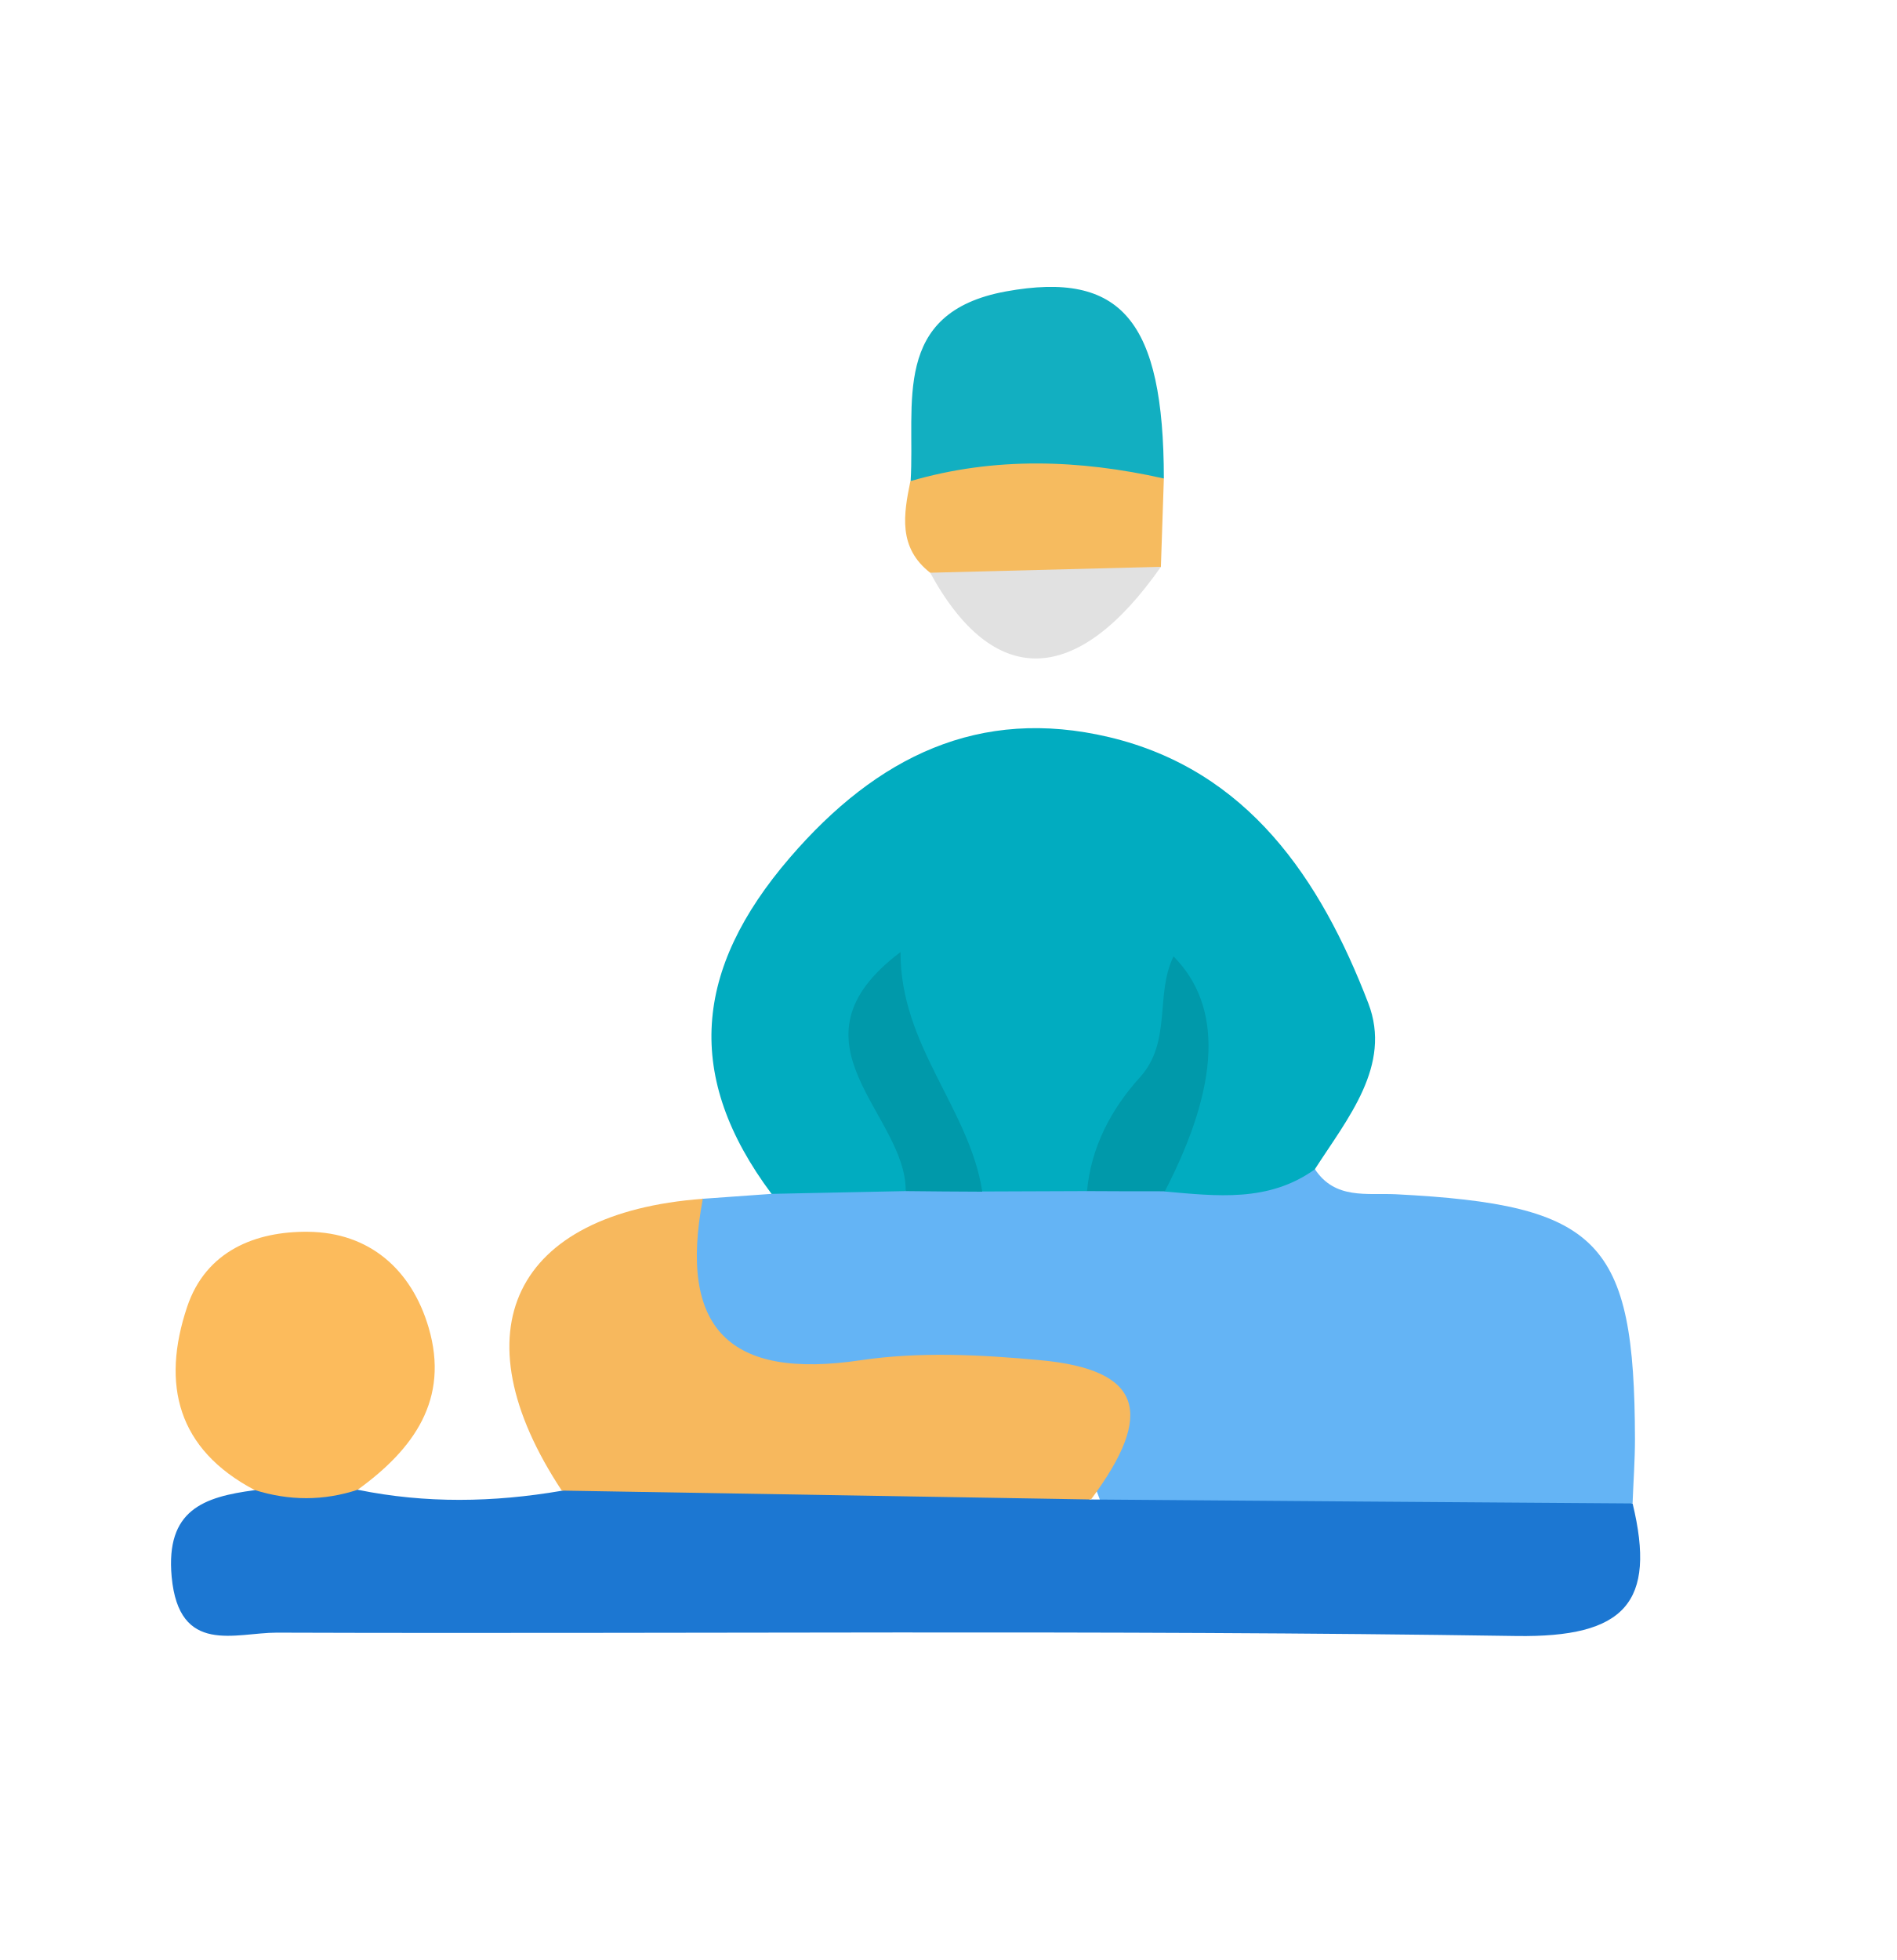
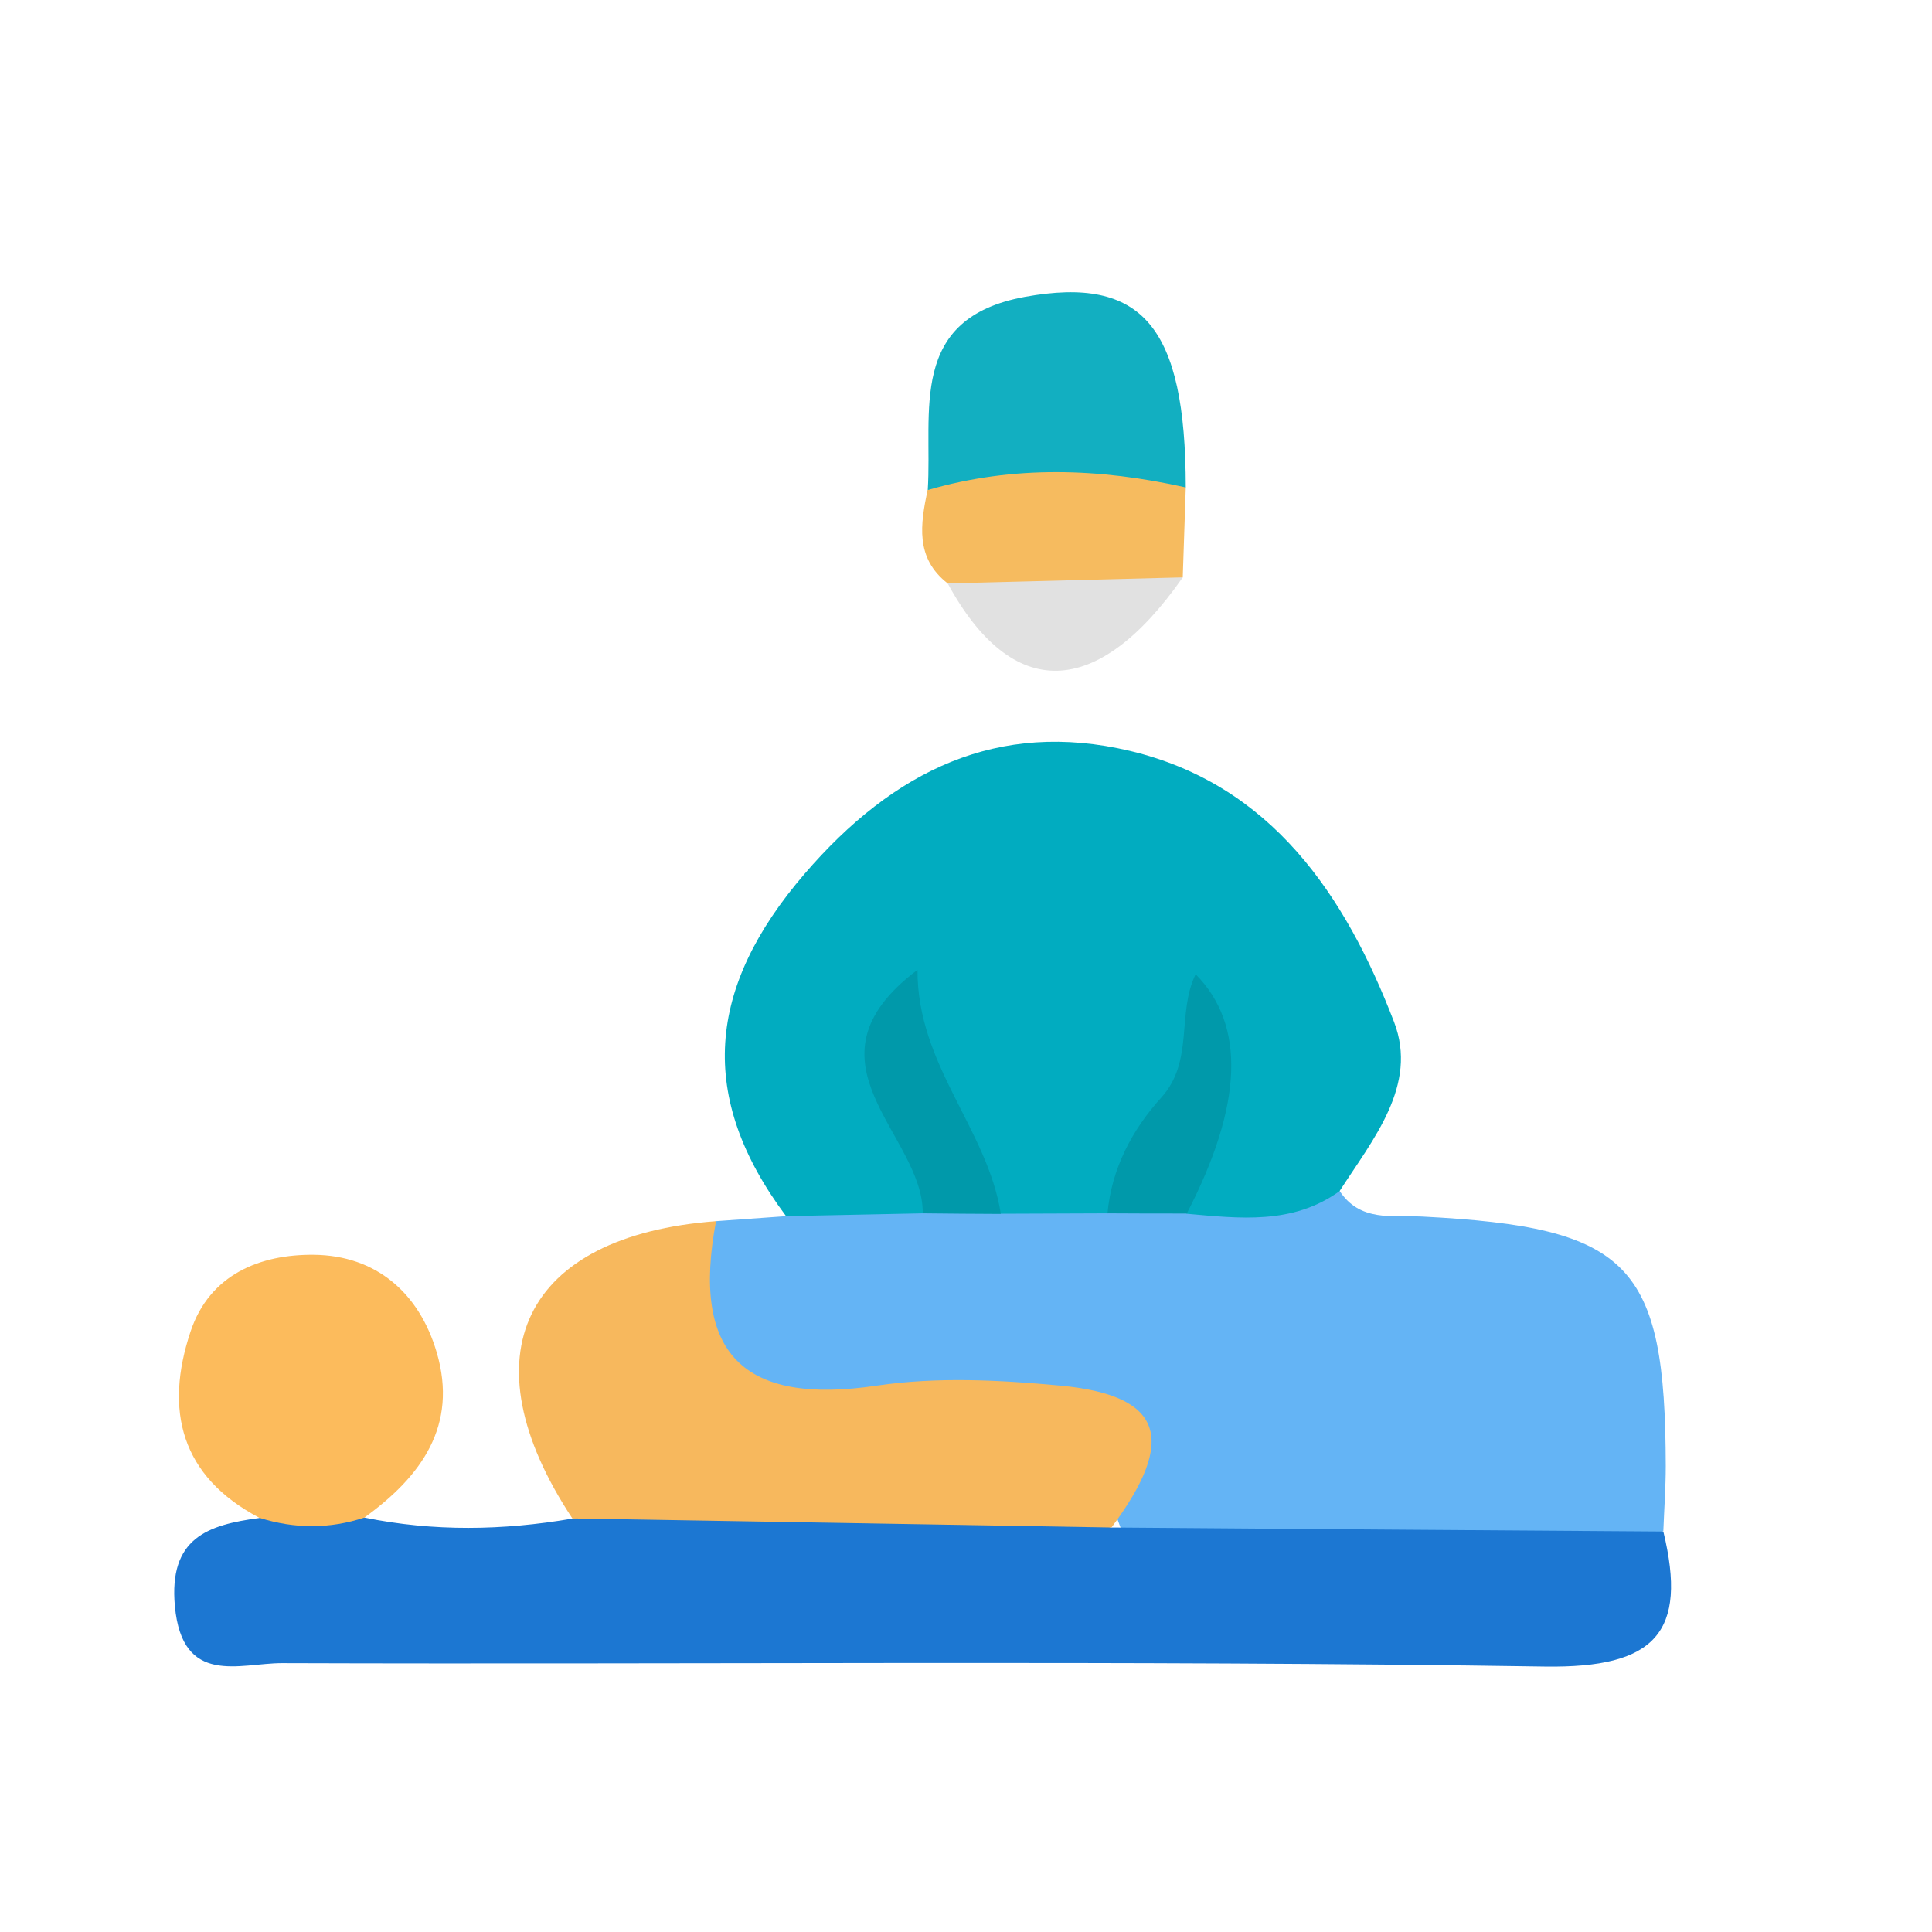
- <svg xmlns="http://www.w3.org/2000/svg" id="Layer_1" data-name="Layer 1" width="96" height="99.21" viewBox="0 0 96 99.21">
+ <svg xmlns="http://www.w3.org/2000/svg" id="Layer_1" data-name="Layer 1" width="96" height="96" viewBox="0 0 96 96">
  <defs>
    <style>
      .cls-1 {
        fill: #fcbb5c;
      }

      .cls-2 {
        fill: #64b4f5;
      }

      .cls-3 {
        fill: #09a;
      }

      .cls-4 {
        fill: #e1e1e1;
      }

      .cls-5 {
        fill: #1c77d2;
      }

      .cls-6 {
        fill: #01acc0;
      }

      .cls-7 {
        fill: #12afc1;
      }

      .cls-8 {
        fill: #f7b85d;
      }

      .cls-9 {
        fill: #f6bb5f;
      }
    </style>
  </defs>
  <path class="cls-2" d="M35.57,60.68l3.49-.25c1.75-1.73,3.99-1.68,6.21-1.73,1.42-.04,2.85-.02,4.27,0,1.72-.03,3.44,0,5.16,.03,1.34,0,2.68-.02,4.02,0,2.6,.3,5.28-.66,7.84,.44,1.02,1.56,2.63,1.21,4.11,1.28,10.31,.53,12.08,2.33,12.1,12.39,0,1.08-.08,2.16-.12,3.24-8.7,3.92-17.65,2.23-26.57,1.18-1.97-8.04-8.25-7.13-14.38-7.21-7.69-.09-9.3-2.82-6.13-9.4Z" />
  <path class="cls-6" d="M45.85,60.29c-2.26,.05-4.53,.09-6.79,.14-4.43-5.93-3.94-11.36,.92-17.01,4.42-5.14,9.61-7.66,16.16-6.11,7.04,1.67,10.72,7.2,13.13,13.47,1.21,3.15-1.05,5.83-2.71,8.41-2.34,1.68-4.98,1.35-7.6,1.12-1.19-2.93,1.63-5.1,1.58-8.22-1.67,3.15-2.9,6.15-5.51,8.2l-5.29,.02c-2.88-2.31-3.94-5.68-5.2-9.21-.43,3.38,3.49,5.82,1.31,9.18Z" />
  <path class="cls-5" d="M55.23,75.9c9.14,.07,18.28,.14,27.42,.2,1.22,5.03-.4,6.79-5.88,6.71-20.91-.32-41.84-.1-62.76-.17-2.1,0-4.95,1.17-5.32-2.83-.31-3.39,1.63-4.04,4.19-4.38,1.74-.97,3.49-.94,5.24-.02,3.43,.7,6.87,.64,10.31,.05,8.97-1.95,17.91-2.56,26.79,.45Z" />
  <path class="cls-8" d="M55.23,75.9c-8.93-.15-17.86-.3-26.79-.45-5.34-8.08-2.45-14.05,7.14-14.77-1.24,6.55,1.31,9.17,8,8.17,2.97-.44,6.09-.28,9.1,0,5.11,.48,5.83,2.65,2.55,7.05Z" />
  <path class="cls-1" d="M18.13,75.4c-1.75,.58-3.49,.57-5.24,.02-3.91-2.06-4.73-5.34-3.42-9.26,.95-2.85,3.48-3.84,6.13-3.81,3.08,.03,5.23,1.89,6.1,4.85,1.07,3.64-.77,6.16-3.57,8.19Z" />
  <path class="cls-7" d="M46.1,24.35c.24-3.89-1.02-8.53,4.83-9.6,5.84-1.06,7.98,1.48,7.99,9.47-4.25,2.07-8.53,2.09-12.82,.13Z" />
  <path class="cls-9" d="M46.1,24.35c4.26-1.24,8.54-1.09,12.82-.13-.05,1.49-.1,2.98-.15,4.47-3.82,2.97-7.71,3.01-11.68,.3-1.63-1.27-1.35-2.95-1-4.64Z" />
  <path class="cls-4" d="M47.09,28.99c3.89-.1,7.78-.2,11.68-.3-4.25,6.08-8.47,6.19-11.68,.3Z" />
  <path class="cls-3" d="M55.03,60.3c.2-2.24,1.23-4.17,2.68-5.77,1.63-1.81,.75-4.18,1.7-6.12q3.75,3.79-.44,11.89c-1.31,0-2.62,0-3.93-.01Z" />
  <path class="cls-3" d="M45.85,60.29c.04-3.92-6.36-7.51-.26-12.1-.02,4.75,3.48,7.9,4.14,12.13-1.3,0-2.59-.02-3.89-.03Z" />
</svg>
